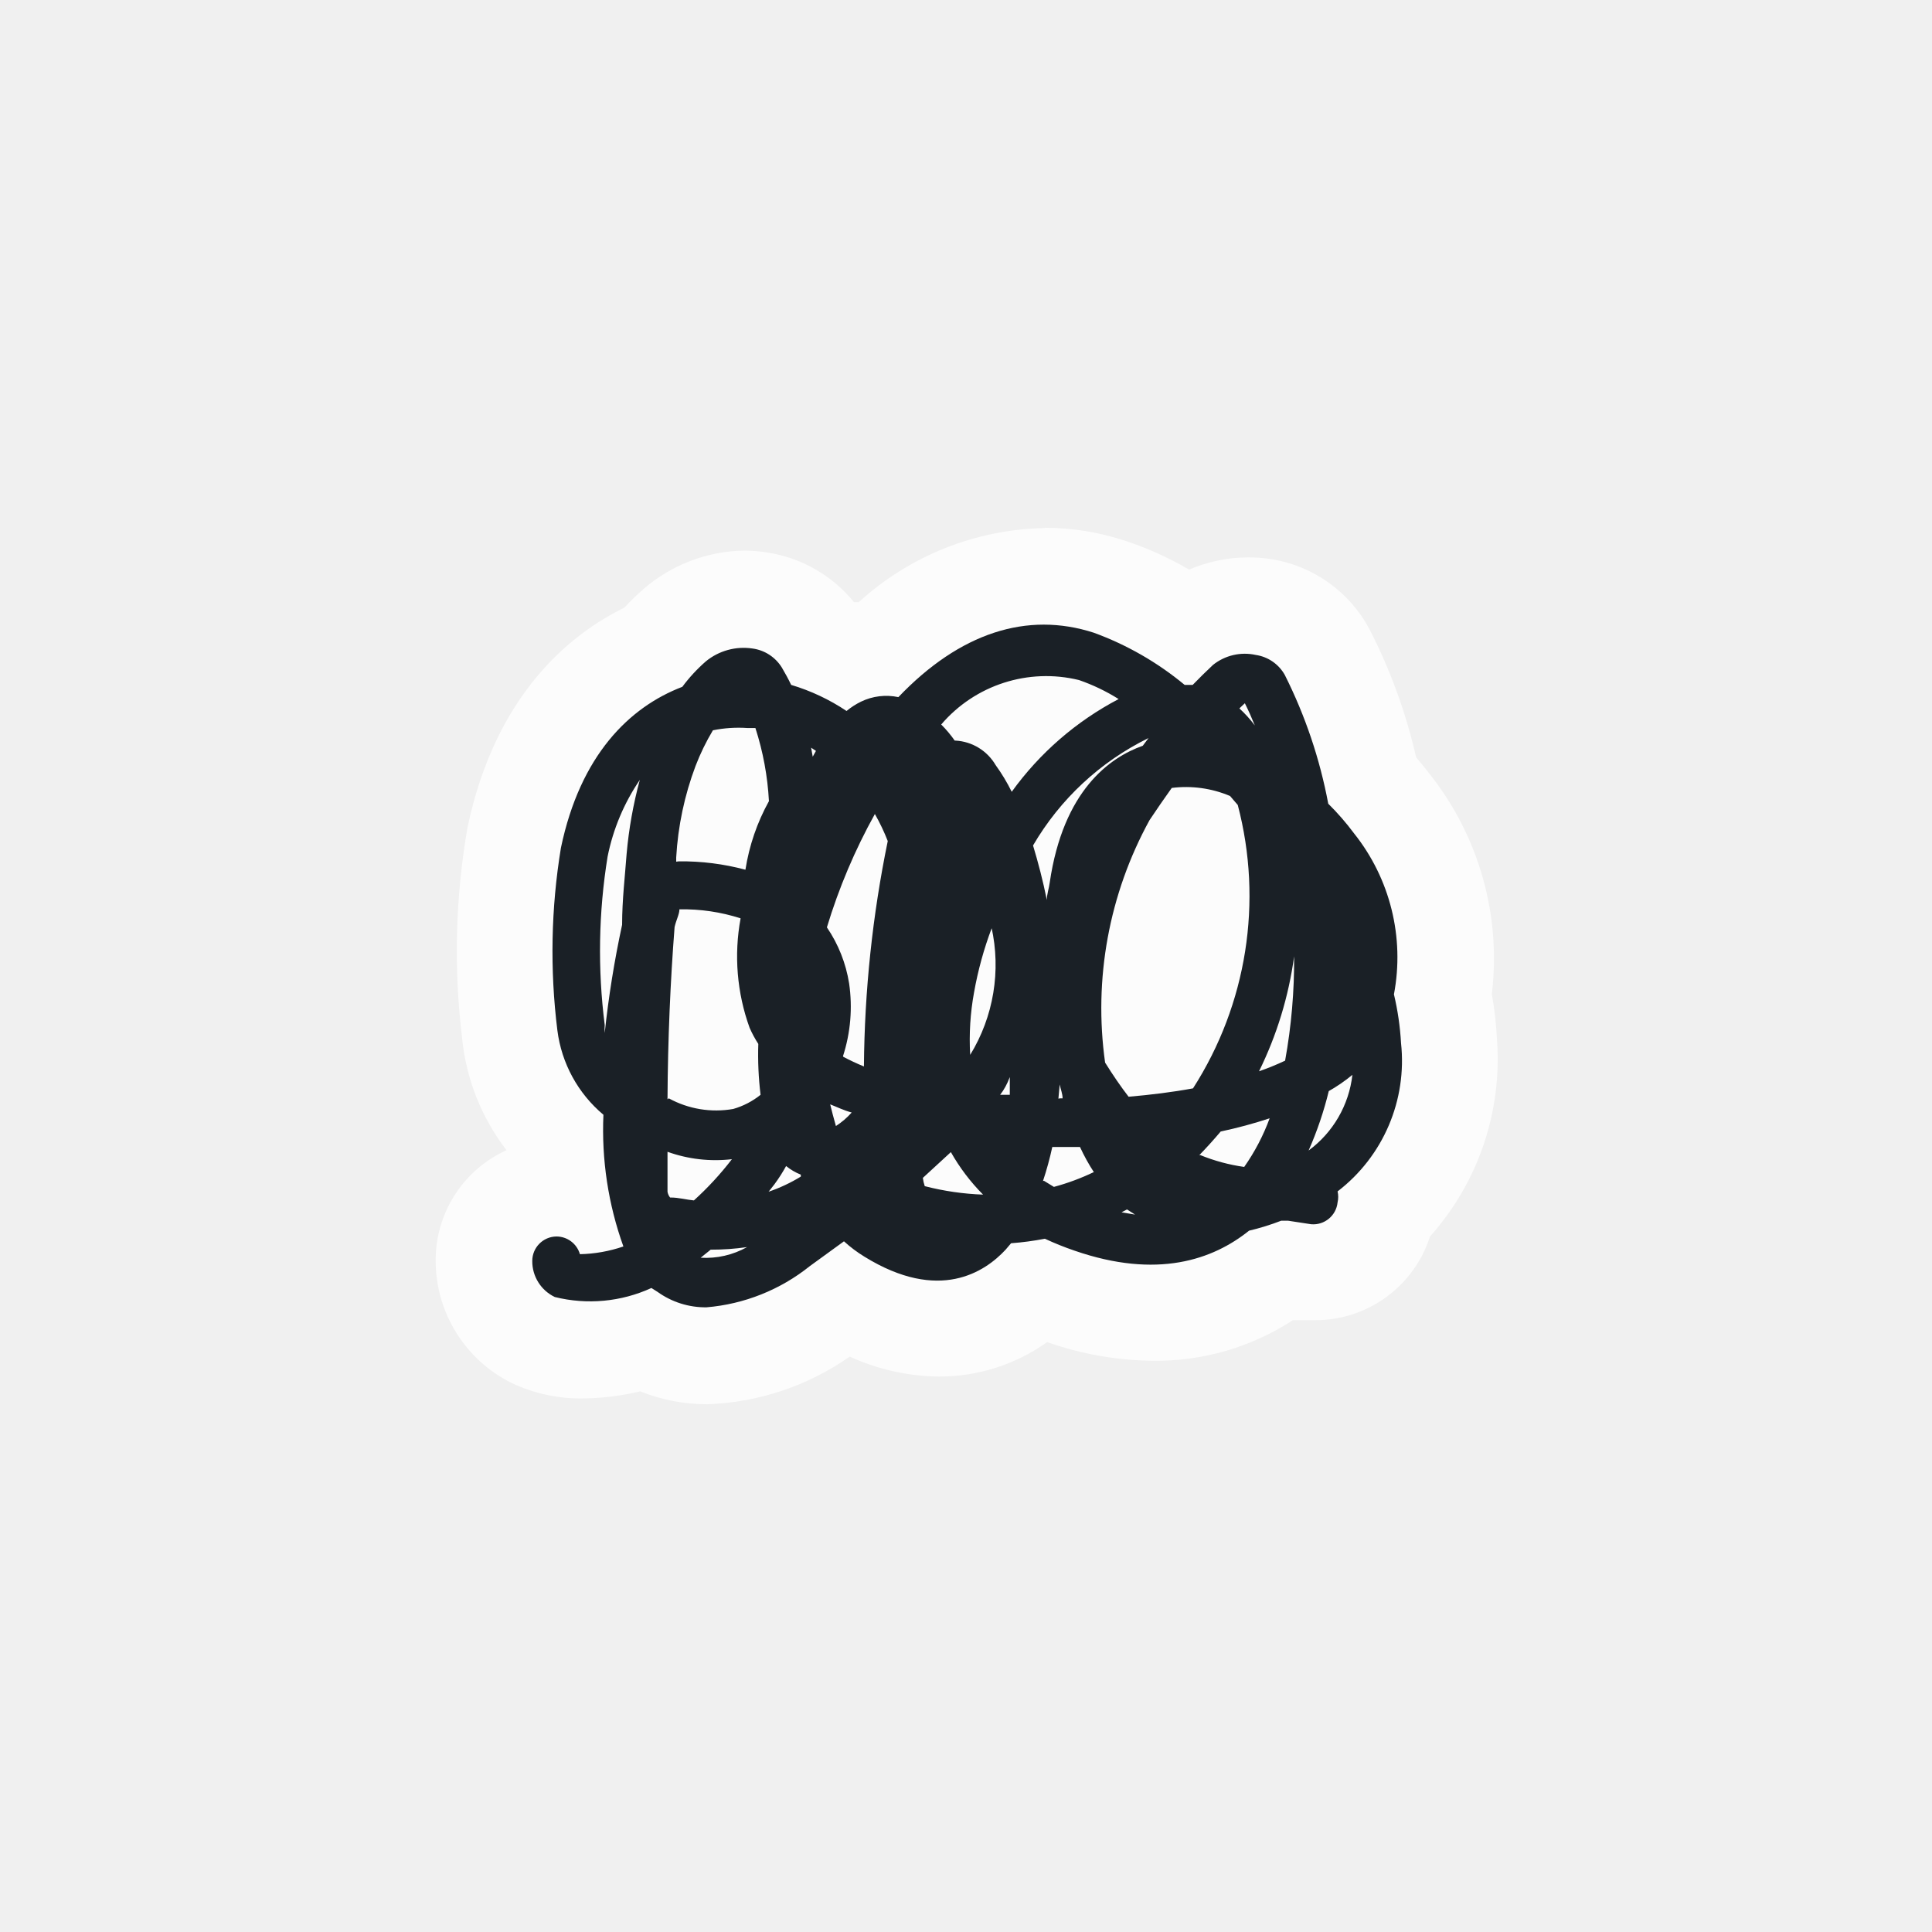
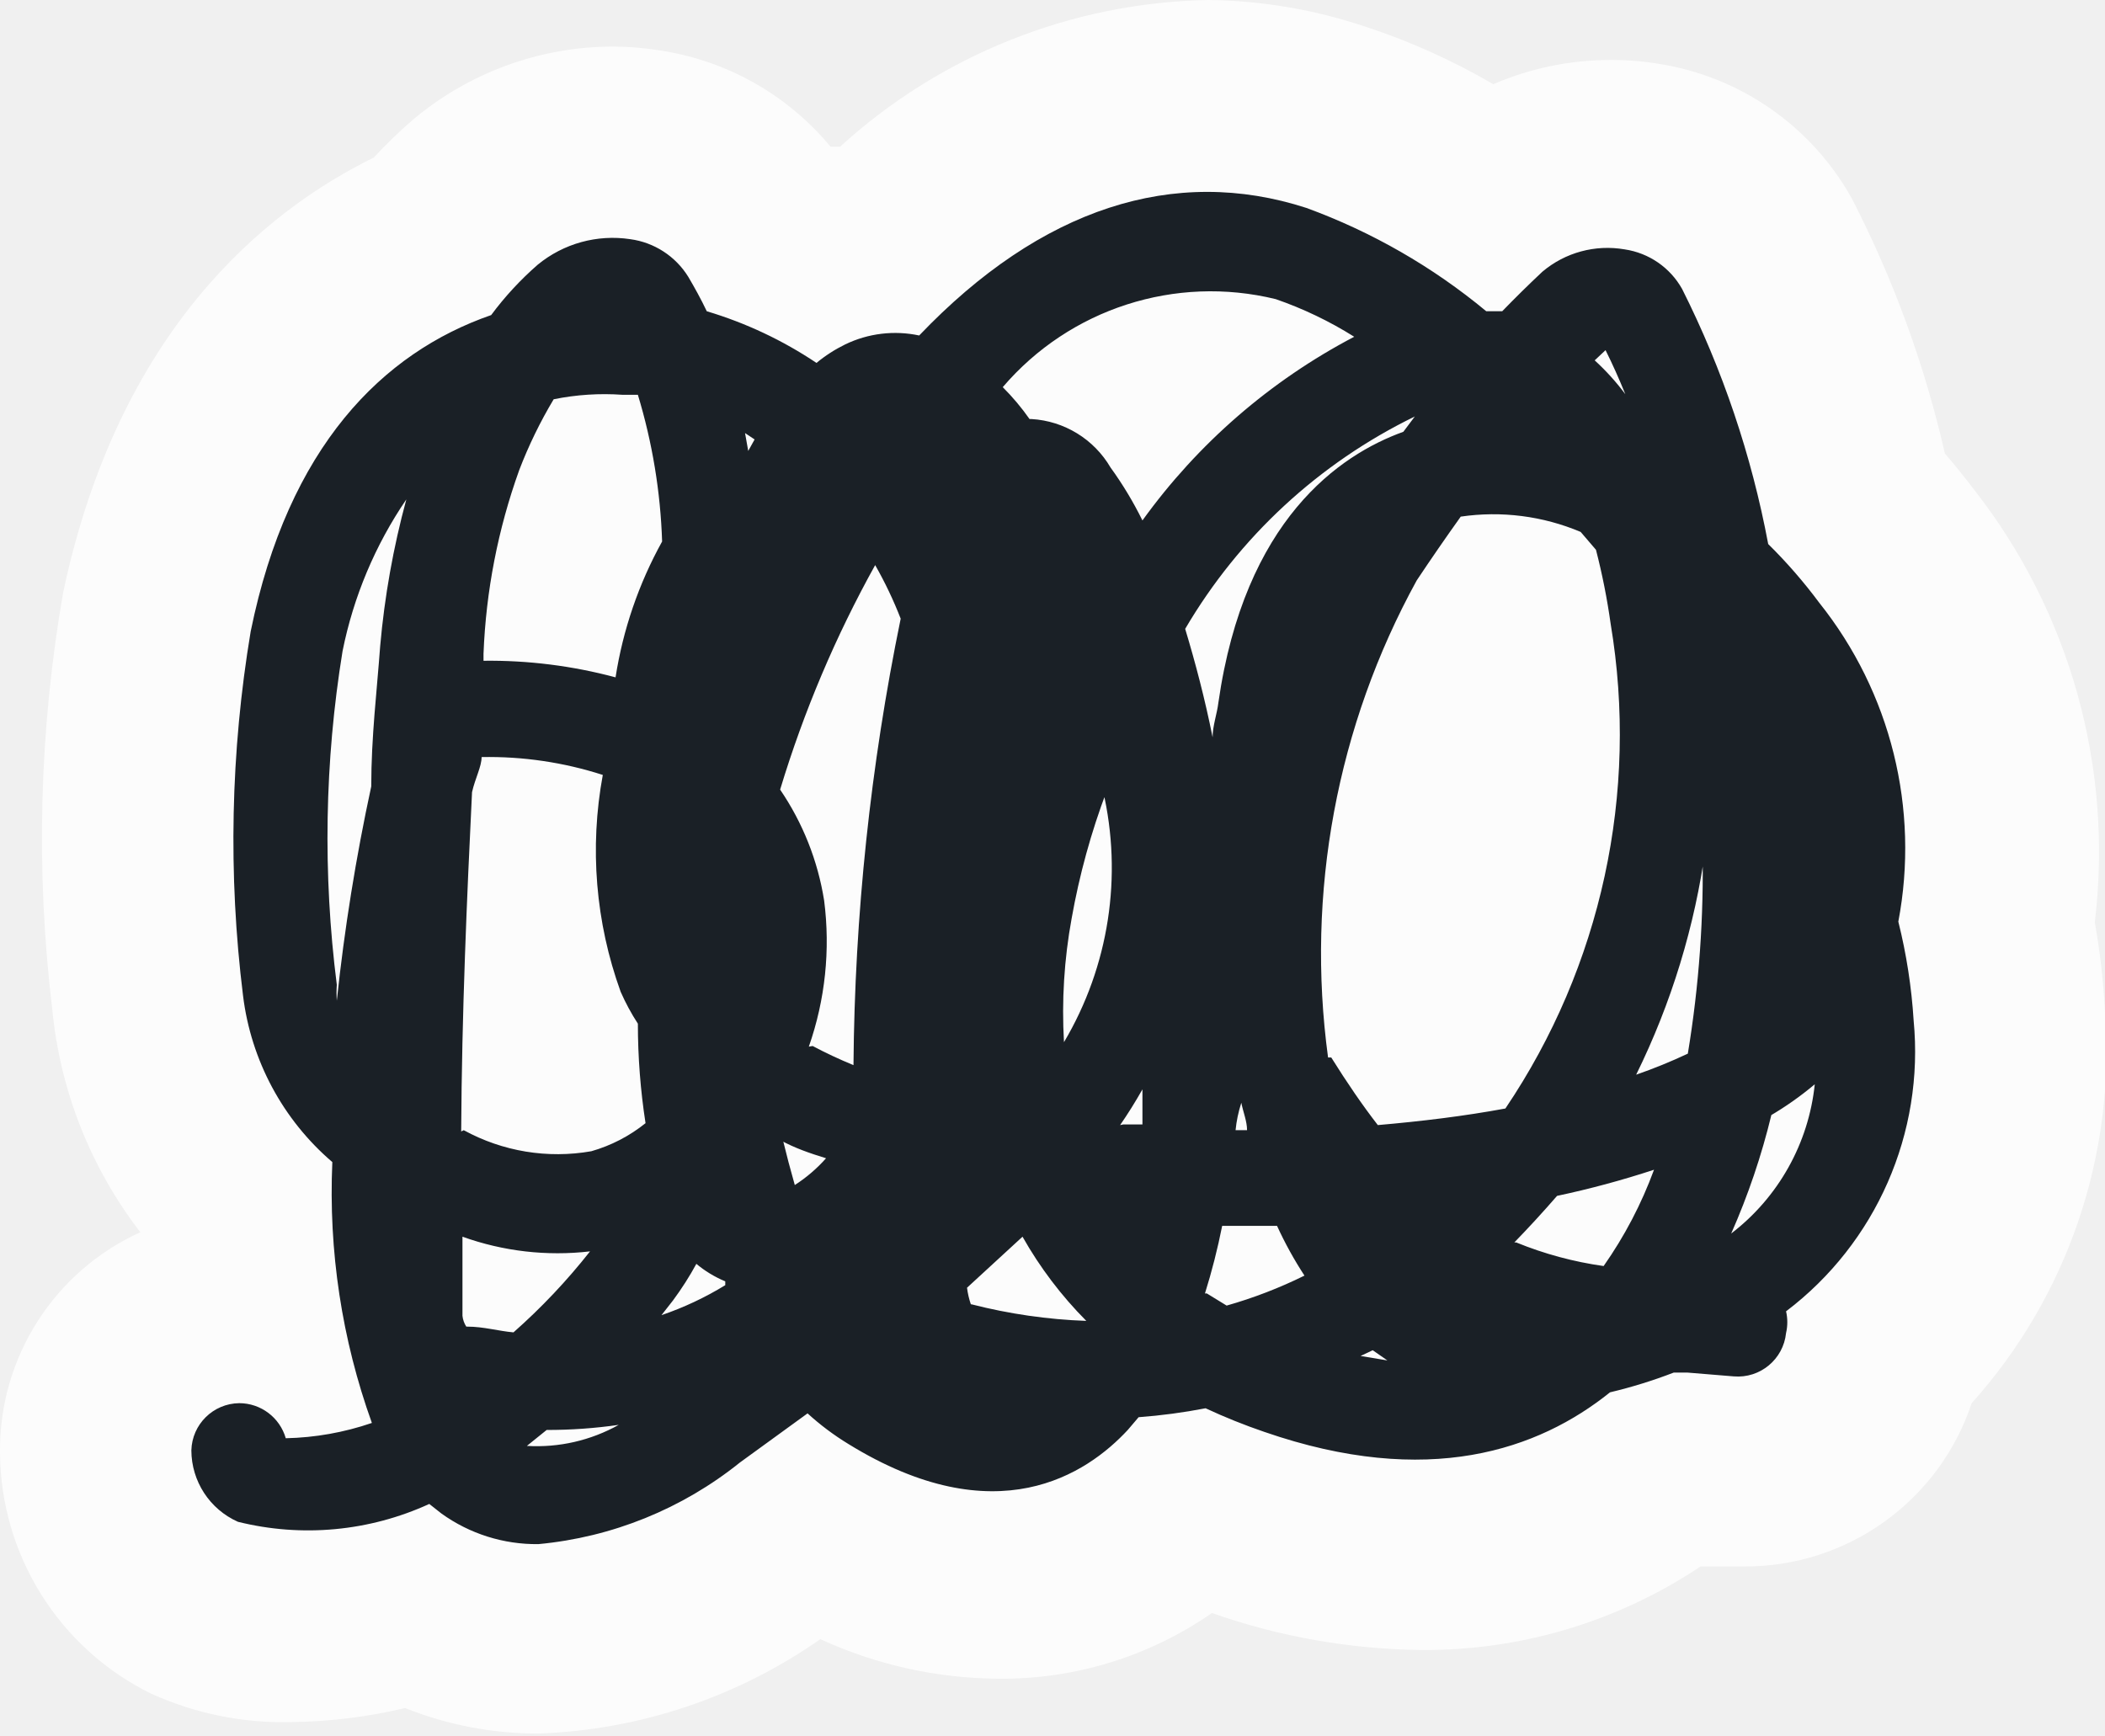
- <svg xmlns="http://www.w3.org/2000/svg" viewBox="0 0 60 60">
+ <svg xmlns="http://www.w3.org/2000/svg" viewBox="0 0 33 27.21">
  <defs>
    <style>.a{opacity:0.8;}.b{fill:#fff;}.c{fill:#1a2026;}</style>
  </defs>
  <g class="a">
-     <path class="b" d="M21.94,42.1A4,4,0,0,1,20,41.62a7.23,7.23,0,0,1-1.92.3,3.46,3.46,0,0,1-1.54-.33A2.72,2.72,0,0,1,15,39.15a2.26,2.26,0,0,1,2.24-2.28h.11a15.53,15.53,0,0,1-.13-1.67,5.41,5.41,0,0,1-1.4-3.1A21.1,21.1,0,0,1,16,26c.77-3.73,2.88-5.27,4.31-5.9a6.35,6.35,0,0,1,.67-.68,3.36,3.36,0,0,1,2.16-.79,3.14,3.14,0,0,1,.51,0A2.78,2.78,0,0,1,25.56,20l.06.09q.34.14.68.3a3.32,3.32,0,0,1,1-.23,7.58,7.58,0,0,1,5.12-2.23,6.48,6.48,0,0,1,2,.33,9.76,9.76,0,0,1,2.4,1.22,3.08,3.08,0,0,1,1.87-.62,3,3,0,0,1,.52,0,2.72,2.72,0,0,1,2,1.39,16,16,0,0,1,1.4,4,9.52,9.52,0,0,1,.63.76,7.69,7.69,0,0,1,1.56,5.91A9.89,9.89,0,0,1,45,32.34a6.66,6.66,0,0,1-1.93,5.29,2.25,2.25,0,0,1-2.23,1.85h-.19L40,39.42l-.53.17a6.19,6.19,0,0,1-3.72,1.18,8.79,8.79,0,0,1-2.87-.52L32.29,40l-.14,0a4.34,4.34,0,0,1-3,1.22,5.73,5.73,0,0,1-2.89-.87l-.2.14A7.25,7.25,0,0,1,21.94,42.1ZM37,26.33a10.71,10.71,0,0,0-1.21,6.13l.36,0a9.13,9.13,0,0,0,1.06-6c0-.11,0-.21-.05-.32Z" />
-     <path class="b" d="M32.44,19.4a5,5,0,0,1,1.55.25,9.55,9.55,0,0,1,2.82,1.62l.25,0q.31-.32.63-.62a1.55,1.55,0,0,1,1-.37l.26,0a1.24,1.24,0,0,1,.9.62,15.11,15.11,0,0,1,1.35,4,8,8,0,0,1,.8.92,6.17,6.17,0,0,1,1.24,5,8.62,8.62,0,0,1,.22,1.51A5.11,5.11,0,0,1,41.54,37a.75.75,0,0,1,0,.34.76.76,0,0,1-.76.69h-.07L40,37.91l-.21,0a7.7,7.7,0,0,1-1,.31,4.72,4.72,0,0,1-3,1.06,7.23,7.23,0,0,1-2.38-.44,9.22,9.22,0,0,1-.92-.37,9.08,9.08,0,0,1-1.05.14l-.17.2a2.86,2.86,0,0,1-2.12,1A4.33,4.33,0,0,1,26.88,39a4.16,4.16,0,0,1-.64-.48l-1.06.77a5.92,5.92,0,0,1-3.25,1.3,2.55,2.55,0,0,1-1.52-.48L20.23,40a6.81,6.81,0,0,1-2.15.45,2,2,0,0,1-.88-.17,1.23,1.23,0,0,1-.7-1.12.76.76,0,0,1,.75-.76h0a.76.76,0,0,1,.73.55h.1a5.22,5.22,0,0,0,1.25-.25,10.69,10.69,0,0,1-.62-4.09A4.09,4.09,0,0,1,17.31,32a19.84,19.84,0,0,1,.11-5.67c.6-2.87,2.12-4.37,3.77-5a5,5,0,0,1,.73-.79,1.86,1.86,0,0,1,1.18-.43l.27,0a1.27,1.27,0,0,1,.91.59c.1.17.2.35.29.54a6.36,6.36,0,0,1,1.72.81,2.28,2.28,0,0,1,.45-.29,1.83,1.83,0,0,1,.79-.18,1.8,1.8,0,0,1,.37,0l0,0a6.36,6.36,0,0,1,4.52-2.24M29.65,23h0a1.54,1.54,0,0,1,1.24.76,5.74,5.74,0,0,1,.5.83,9.56,9.56,0,0,1,3.32-2.88,6,6,0,0,0-1.23-.59,3.35,3.35,0,0,0-1-.17,4.85,4.85,0,0,0-3.23,1.55,3.74,3.74,0,0,1,.42.5M39,22.58q-.15-.37-.31-.69l-.17.15a3.81,3.81,0,0,1,.48.53M21,26.76h0a7.64,7.64,0,0,1,2.07.26,6.44,6.44,0,0,1,.73-2.13v0a8.92,8.92,0,0,0-.42-2.27l-.24,0H23a3.83,3.83,0,0,0-.81.08,7.1,7.1,0,0,0-.54,1.11A9.6,9.6,0,0,0,21,26.63v.13m14.63-3.83a8.47,8.47,0,0,0-3.59,3.33c.16.53.31,1.1.43,1.7,0-.18.06-.37.09-.54.42-2.87,1.87-3.89,2.89-4.25l.18-.24m-10.42.54.1-.18-.15-.09.05.28m-5.38.76a6.48,6.48,0,0,0-1,2.38,18.25,18.25,0,0,0-.09,5.23,1.9,1.9,0,0,0,0,.25,31.69,31.69,0,0,1,.54-3.36c0-.78.09-1.51.14-2.2a13.2,13.2,0,0,1,.34-2.3M35,34c.69-.06,1.35-.14,2-.26a10.49,10.49,0,0,0,1.65-7.6A10.39,10.39,0,0,0,38.44,25l-.24-.28a3.86,3.86,0,0,0-1.39-.28,2.65,2.65,0,0,0-.42,0q-.35.49-.69,1A12.14,12.14,0,0,0,34.32,33c.25.4.49.75.73,1.06m-8.22-.93a36.2,36.2,0,0,1,.74-7,6.29,6.29,0,0,0-.4-.84,17.94,17.94,0,0,0-1.49,3.52,4.28,4.28,0,0,1,.69,1.74,5,5,0,0,1-.2,2.32q.3.16.64.3m-4.59,1.42a1.89,1.89,0,0,0,.49-.06,2.41,2.41,0,0,0,.85-.44,10.24,10.24,0,0,1-.07-1.58,3.5,3.5,0,0,1-.27-.5,6.51,6.51,0,0,1-.28-3.4,5.83,5.83,0,0,0-1.9-.28c0,.15-.1.33-.15.55-.09,1.64-.17,3.45-.19,5.31a3.58,3.58,0,0,0,1.52.39m7.88-1.81a5.36,5.36,0,0,0,.67-3.93,11.19,11.19,0,0,0-.55,2,8.15,8.15,0,0,0-.12,1.94m10.07-3a11.63,11.63,0,0,1-1.09,3.57,8.32,8.32,0,0,0,.81-.33,17.46,17.46,0,0,0,.28-3.24M41.67,31l0-.15,0-.12c0,.09,0,.18,0,.26M42,33.38a5.07,5.07,0,0,1-.71.52,11,11,0,0,1-.63,1.86A3.39,3.39,0,0,0,42,33.38M31.4,33.5q-.16.27-.34.53l.3,0c0-.18,0-.37,0-.55m1.6.61c0-.14-.06-.28-.09-.43,0,.14,0,.28,0,.43H33M25.93,35a2.37,2.37,0,0,0,.49-.42c-.23-.09-.46-.19-.67-.29q.09.37.19.72m13.47-.26a14.48,14.48,0,0,1-1.52.41q-.31.38-.65.73a5.72,5.72,0,0,0,1.37.37,6.57,6.57,0,0,0,.79-1.51m-6.33.9h-.41a10.26,10.26,0,0,1-.27,1l.31.19a7.17,7.17,0,0,0,1.24-.46,6,6,0,0,1-.43-.78h-.44M21.53,37.28A9.67,9.67,0,0,0,22.73,36a3.59,3.59,0,0,1-.5,0,4.71,4.71,0,0,1-1.51-.27q0,.62,0,1.24a.39.39,0,0,0,.06.18q.37.06.72.09m9-.17a6.2,6.2,0,0,1-1-1.32l-.87.8a1.3,1.3,0,0,0,.1.26,8.49,8.49,0,0,0,1.8.26M23.86,37a5,5,0,0,0,1-.47l0-.06a1.75,1.75,0,0,1-.45-.29,4.91,4.91,0,0,1-.37.58l-.18.23m11.38.7L35,37.56l-.18.1.42.07m-12,1a7.81,7.81,0,0,1-1.13.08l-.31.25H22a3,3,0,0,0,1.24-.34M32.44,16.4a8.81,8.81,0,0,0-5.77,2.3l-.15,0a4.3,4.3,0,0,0-2.68-1.54,4.6,4.6,0,0,0-.74-.06A4.88,4.88,0,0,0,20,18.28a7.62,7.62,0,0,0-.61.59c-1.71.84-4,2.71-4.87,6.82a22.44,22.44,0,0,0-.17,6.54,6.79,6.79,0,0,0,1.38,3.49,3.75,3.75,0,0,0-2.2,3.45,4.24,4.24,0,0,0,2.36,3.78,5,5,0,0,0,2.21.48,8.09,8.09,0,0,0,1.78-.22,5.61,5.61,0,0,0,2.09.4,8.2,8.2,0,0,0,4.42-1.48,6.79,6.79,0,0,0,2.78.62,5.77,5.77,0,0,0,3.35-1.07,10.21,10.21,0,0,0,3.29.58A7.78,7.78,0,0,0,40.15,41l.05,0,.3,0h.33a3.74,3.74,0,0,0,3.58-2.6,8.26,8.26,0,0,0,2.08-6.12,11.23,11.23,0,0,0-.16-1.41,9.21,9.21,0,0,0-1.89-6.78q-.22-.29-.46-.57a17,17,0,0,0-1.46-4,4.21,4.21,0,0,0-3-2.15,4.52,4.52,0,0,0-.76-.06,4.65,4.65,0,0,0-1.83.38,10.35,10.35,0,0,0-2-.9,8,8,0,0,0-2.48-.4Z" />
+     <path class="b" d="M8.44,25.71a4,4,0,0,1-1.94-.48,7.23,7.23,0,0,1-1.92.3A3.46,3.46,0,0,1,3,25.2,2.72,2.72,0,0,1,1.5,22.75a2.26,2.26,0,0,1,2.24-2.28h.11a15.53,15.53,0,0,1-.13-1.67,5.41,5.41,0,0,1-1.4-3.1A21.1,21.1,0,0,1,2.46,9.6c.77-3.73,2.88-5.27,4.31-5.9A6.35,6.35,0,0,1,7.45,3a3.36,3.36,0,0,1,2.16-.79,3.14,3.14,0,0,1,.51,0,2.78,2.78,0,0,1,1.95,1.29l.06.09q.34.14.68.3a3.32,3.32,0,0,1,1-.23A7.58,7.58,0,0,1,18.94,1.5a6.48,6.48,0,0,1,2,.33A9.76,9.76,0,0,1,23.35,3a3.08,3.08,0,0,1,1.87-.62,3,3,0,0,1,.52,0,2.72,2.72,0,0,1,2,1.39,16,16,0,0,1,1.4,4,9.52,9.52,0,0,1,.63.76,7.69,7.69,0,0,1,1.56,5.91,9.89,9.89,0,0,1,.19,1.45,6.66,6.66,0,0,1-1.93,5.29,2.25,2.25,0,0,1-2.23,1.85h-.19L26.53,23l-.53.17a6.19,6.19,0,0,1-3.72,1.18,8.79,8.79,0,0,1-2.87-.52l-.62-.24-.14,0a4.34,4.34,0,0,1-3,1.22A5.73,5.73,0,0,1,12.75,24l-.2.14A7.25,7.25,0,0,1,8.44,25.71Zm15-15.78a10.71,10.71,0,0,0-1.21,6.13l.36,0a9.13,9.13,0,0,0,1.06-6c0-.11,0-.21-.05-.32Z" />
+     <path class="b" d="M18.94,3a5,5,0,0,1,1.55.25,9.55,9.55,0,0,1,2.82,1.62l.25,0q.31-.32.63-.62a1.55,1.55,0,0,1,1-.37l.26,0a1.24,1.24,0,0,1,.9.62,15.11,15.11,0,0,1,1.35,4,8,8,0,0,1,.8.92,6.17,6.17,0,0,1,1.24,5A8.62,8.62,0,0,1,30,16,5.11,5.11,0,0,1,28,20.56a.75.75,0,0,1,0,.34.76.76,0,0,1-.76.69h-.07l-.73-.06-.21,0a7.7,7.7,0,0,1-1,.31,4.72,4.72,0,0,1-3,1.06,7.23,7.23,0,0,1-2.38-.44,9.22,9.22,0,0,1-.92-.37,9.09,9.09,0,0,1-1.05.14l-.17.2a2.86,2.86,0,0,1-2.12,1,4.33,4.33,0,0,1-2.26-.74,4.16,4.16,0,0,1-.64-.48l-1.06.77a5.92,5.92,0,0,1-3.25,1.3,2.55,2.55,0,0,1-1.52-.48l-.19-.15A6.81,6.81,0,0,1,4.57,24a2,2,0,0,1-.88-.17A1.23,1.23,0,0,1,3,22.74.76.76,0,0,1,3.75,22h0a.76.76,0,0,1,.73.55h.1a5.22,5.22,0,0,0,1.25-.25,10.69,10.69,0,0,1-.62-4.09,4.09,4.09,0,0,1-1.4-2.61A19.84,19.84,0,0,1,3.93,9.9C4.52,7,6,5.53,7.7,4.94a5,5,0,0,1,.73-.79,1.86,1.86,0,0,1,1.18-.42l.27,0a1.27,1.27,0,0,1,.91.59c.1.17.2.35.29.54a6.36,6.36,0,0,1,1.72.81,2.28,2.28,0,0,1,.45-.29A1.83,1.83,0,0,1,14,5.22a1.8,1.8,0,0,1,.37,0l0,0A6.36,6.36,0,0,1,18.94,3M16.15,6.57h0a1.54,1.54,0,0,1,1.24.76,5.73,5.73,0,0,1,.5.83,9.56,9.56,0,0,1,3.32-2.88A6,6,0,0,0,20,4.69a3.35,3.35,0,0,0-1-.17,4.85,4.85,0,0,0-3.23,1.55,3.74,3.74,0,0,1,.42.5m9.32-.38q-.15-.37-.31-.69L25,5.65a3.81,3.81,0,0,1,.48.53M7.54,10.36h0a7.64,7.64,0,0,1,2.07.26,6.44,6.44,0,0,1,.73-2.13v0A8.92,8.92,0,0,0,10,6.19l-.24,0H9.45a3.83,3.83,0,0,0-.81.08,7.1,7.1,0,0,0-.54,1.11,9.61,9.61,0,0,0-.56,2.88v.13M22.17,6.53a8.47,8.47,0,0,0-3.59,3.33c.16.53.31,1.1.43,1.7,0-.18.06-.37.09-.54C19.51,8.15,21,7.13,22,6.77l.18-.24m-10.42.54.1-.18-.15-.09.05.28m-5.38.76a6.48,6.48,0,0,0-1,2.38,18.25,18.25,0,0,0-.09,5.23,1.9,1.9,0,0,0,0,.25,31.69,31.69,0,0,1,.54-3.36c0-.78.09-1.51.14-2.2a13.2,13.2,0,0,1,.34-2.3m15.17,9.81c.69-.06,1.35-.14,2-.26a10.49,10.49,0,0,0,1.65-7.6,10.39,10.39,0,0,0-.23-1.16l-.24-.28a3.86,3.86,0,0,0-1.39-.28,2.65,2.65,0,0,0-.42,0q-.35.49-.69,1a12.14,12.14,0,0,0-1.39,7.45c.25.4.49.75.73,1.06m-8.22-.93a36.2,36.2,0,0,1,.74-7,6.29,6.29,0,0,0-.4-.84,17.94,17.94,0,0,0-1.49,3.52,4.28,4.28,0,0,1,.69,1.74,5,5,0,0,1-.2,2.32q.3.16.64.3M8.74,18.13a1.89,1.89,0,0,0,.49-.06,2.41,2.41,0,0,0,.85-.44A10.24,10.24,0,0,1,10,16.05a3.5,3.5,0,0,1-.27-.5,6.51,6.51,0,0,1-.28-3.4,5.83,5.83,0,0,0-1.9-.28c0,.15-.1.33-.15.55-.09,1.64-.17,3.45-.19,5.31a3.58,3.58,0,0,0,1.52.39m7.88-1.81a5.36,5.36,0,0,0,.67-3.93,11.19,11.19,0,0,0-.55,2,8.15,8.15,0,0,0-.12,1.94m10.07-3a11.63,11.63,0,0,1-1.09,3.57,8.32,8.32,0,0,0,.81-.33,17.46,17.46,0,0,0,.28-3.24m1.48,1.36,0-.15,0-.12c0,.09,0,.18,0,.26M28.45,17a5.07,5.07,0,0,1-.71.52,11,11,0,0,1-.63,1.86A3.39,3.39,0,0,0,28.45,17m-10.55.13q-.16.27-.34.53l.3,0c0-.18,0-.37,0-.55m1.6.61c0-.14-.06-.28-.09-.43,0,.14,0,.28,0,.43h.13m-7.07.87a2.37,2.37,0,0,0,.49-.42c-.23-.09-.46-.19-.67-.29q.09.37.19.72m13.47-.26a14.48,14.48,0,0,1-1.52.41q-.31.38-.65.73a5.72,5.72,0,0,0,1.37.37,6.57,6.57,0,0,0,.79-1.51m-6.33.9h-.41a10.26,10.26,0,0,1-.27,1l.31.19A7.17,7.17,0,0,0,20.45,20a6,6,0,0,1-.43-.78h-.44M8,20.88a9.67,9.67,0,0,0,1.2-1.27,3.59,3.59,0,0,1-.5,0,4.71,4.71,0,0,1-1.51-.27q0,.62,0,1.24a.39.39,0,0,0,.06.18q.37.06.72.09m9-.17a6.2,6.2,0,0,1-1-1.32l-.87.8a1.3,1.3,0,0,0,.1.26,8.49,8.49,0,0,0,1.8.26m-6.66-.08a5,5,0,0,0,1-.47l0-.06a1.75,1.75,0,0,1-.45-.29,4.91,4.91,0,0,1-.37.58l-.18.23m11.38.7-.23-.16-.18.1.42.07m-12,1a7.81,7.81,0,0,1-1.13.08l-.31.25h.2a3,3,0,0,0,1.24-.34M18.94,0a8.81,8.81,0,0,0-5.77,2.3l-.15,0A4.3,4.3,0,0,0,10.34.79,4.6,4.6,0,0,0,9.61.73,4.88,4.88,0,0,0,6.47,1.88a7.59,7.59,0,0,0-.61.59c-1.71.84-4,2.71-4.87,6.82a22.44,22.44,0,0,0-.17,6.54A6.79,6.79,0,0,0,2.2,19.32,3.75,3.75,0,0,0,0,22.77a4.24,4.24,0,0,0,2.36,3.78A5,5,0,0,0,4.57,27a8.09,8.09,0,0,0,1.78-.22,5.61,5.61,0,0,0,2.09.4,8.2,8.2,0,0,0,4.42-1.48,6.79,6.79,0,0,0,2.78.62A5.77,5.77,0,0,0,19,25.29a10.21,10.21,0,0,0,3.29.58,7.78,7.78,0,0,0,4.37-1.31l.05,0,.3,0h.33A3.74,3.74,0,0,0,30.91,22,8.26,8.26,0,0,0,33,15.87a11.23,11.23,0,0,0-.16-1.41,9.21,9.21,0,0,0-1.89-6.78q-.22-.29-.46-.57a17,17,0,0,0-1.46-4A4.21,4.21,0,0,0,26,1a4.52,4.52,0,0,0-.76-.06,4.65,4.65,0,0,0-1.83.38,10.35,10.35,0,0,0-2-.9A8,8,0,0,0,18.94,0Z" />
  </g>
-   <path class="c" d="M21.94,40.6a2.55,2.55,0,0,1-1.52-.48L20.23,40a4.56,4.56,0,0,1-3,.28,1.23,1.23,0,0,1-.7-1.12.76.76,0,0,1,.75-.76h0a.76.76,0,0,1,.73.55,4.46,4.46,0,0,0,1.35-.24,10.69,10.69,0,0,1-.62-4.09A4.09,4.09,0,0,1,17.31,32a19.84,19.84,0,0,1,.11-5.67c.6-2.87,2.12-4.37,3.77-5a5,5,0,0,1,.73-.79,1.85,1.85,0,0,1,1.45-.4,1.27,1.27,0,0,1,.91.59c.1.17.2.35.29.54a6.36,6.36,0,0,1,1.72.81,2.28,2.28,0,0,1,.45-.29,1.8,1.8,0,0,1,1.16-.14l0,0c1.91-2,4-2.67,6.07-2a9.55,9.55,0,0,1,2.82,1.62l.25,0q.31-.32.63-.62A1.58,1.58,0,0,1,39,20.34a1.24,1.24,0,0,1,.9.62,15.1,15.1,0,0,1,1.35,4,7.94,7.94,0,0,1,.8.92,6.17,6.17,0,0,1,1.24,5,8.6,8.6,0,0,1,.22,1.51A5.11,5.11,0,0,1,41.54,37a.75.75,0,0,1,0,.34.76.76,0,0,1-.82.68L40,37.91l-.21,0a7.69,7.69,0,0,1-1,.31c-1.12.9-2.85,1.51-5.42.62a9.24,9.24,0,0,1-.92-.37,9.09,9.09,0,0,1-1.05.14l-.17.2c-.64.69-2.06,1.65-4.38.22a4.16,4.16,0,0,1-.64-.48l-1.06.77A5.92,5.92,0,0,1,21.94,40.6Zm-.18-1.54a2.63,2.63,0,0,0,1.44-.33,7.81,7.81,0,0,1-1.13.08Zm13.07-1.41.42.07L35,37.56Zm-14-.46c.25,0,.49.07.72.09A9.67,9.67,0,0,0,22.73,36a4.41,4.41,0,0,1-2-.23q0,.62,0,1.24A.39.39,0,0,0,20.81,37.19Zm7.9-.35a8.49,8.49,0,0,0,1.8.26,6.2,6.2,0,0,1-1-1.32l-.87.8A1.3,1.3,0,0,0,28.72,36.84Zm-4.31-.64a4.91,4.91,0,0,1-.37.58l-.18.23a5,5,0,0,0,1-.47l0-.06A1.75,1.75,0,0,1,24.41,36.21Zm8,.47.31.19a7.17,7.17,0,0,0,1.24-.46,6,6,0,0,1-.43-.78h-.86A10.24,10.24,0,0,1,32.39,36.68Zm4.85-.8a5.72,5.72,0,0,0,1.37.37,6.56,6.56,0,0,0,.79-1.51,14.47,14.47,0,0,1-1.52.41Q37.58,35.53,37.24,35.88Zm4-2a11,11,0,0,1-.63,1.86A3.39,3.39,0,0,0,42,33.38,5.06,5.06,0,0,1,41.24,33.9Zm-15.5.38q.09.37.19.72a2.36,2.36,0,0,0,.49-.42C26.19,34.48,26,34.38,25.74,34.28Zm-5-.14a3.06,3.06,0,0,0,2,.33,2.41,2.41,0,0,0,.85-.44,10.24,10.24,0,0,1-.07-1.58,3.5,3.5,0,0,1-.27-.5,6.51,6.51,0,0,1-.28-3.4,5.83,5.83,0,0,0-1.9-.28c0,.15-.1.33-.15.55C20.82,30.46,20.74,32.27,20.73,34.14Zm12.15,0H33c0-.14-.06-.28-.09-.43Q32.89,33.91,32.87,34.12ZM31.06,34l.3,0c0-.18,0-.37,0-.55Q31.24,33.77,31.06,34ZM34.32,33c.25.4.49.75.73,1.06.69-.06,1.35-.14,2-.26A11.08,11.08,0,0,0,38.44,25l-.24-.28a3.52,3.52,0,0,0-1.81-.25q-.35.49-.69,1A12.14,12.14,0,0,0,34.32,33Zm5.87-3.3a11.63,11.63,0,0,1-1.09,3.57,8.33,8.33,0,0,0,.81-.33A17.47,17.47,0,0,0,40.19,29.68Zm-14,3.12q.3.16.64.3a36.19,36.19,0,0,1,.74-7,6.31,6.31,0,0,0-.4-.84,17.94,17.94,0,0,0-1.49,3.52,4.28,4.28,0,0,1,.69,1.74A5,5,0,0,1,26.18,32.8Zm4.61-4a11.2,11.2,0,0,0-.55,2,8.15,8.15,0,0,0-.12,1.94A5.36,5.36,0,0,0,30.79,28.79ZM19.87,24.22a6.49,6.49,0,0,0-1,2.38,18.25,18.25,0,0,0-.09,5.23,1.88,1.88,0,0,0,0,.25,31.73,31.73,0,0,1,.54-3.36c0-.78.09-1.51.14-2.2A13.2,13.2,0,0,1,19.87,24.22Zm21.81,6.55c0,.09,0,.18,0,.26l0-.15Zm-9.6-4.52c.16.53.31,1.1.43,1.7,0-.18.07-.37.09-.54.42-2.87,1.87-3.89,2.89-4.25l.18-.24A8.47,8.47,0,0,0,32.08,26.26Zm-11,.5a7.64,7.64,0,0,1,2.07.26,6.44,6.44,0,0,1,.73-2.13v0a8.93,8.93,0,0,0-.42-2.27l-.24,0a4,4,0,0,0-1.08.07,7.12,7.12,0,0,0-.54,1.11A9.61,9.61,0,0,0,21,26.63v.13ZM29.68,23a1.54,1.54,0,0,1,1.24.76,5.74,5.74,0,0,1,.5.83,9.56,9.56,0,0,1,3.32-2.88,6,6,0,0,0-1.23-.59,4.29,4.29,0,0,0-4.28,1.38,3.73,3.73,0,0,1,.42.5Zm-4.49.22.05.28.1-.18ZM38.49,22a3.8,3.8,0,0,1,.48.53q-.15-.37-.31-.69Z" />
+   <path class="c" d="M8.44,24.21a2.55,2.55,0,0,1-1.52-.48l-.19-.15a4.56,4.56,0,0,1-3,.28A1.23,1.23,0,0,1,3,22.74.76.76,0,0,1,3.75,22h0a.76.76,0,0,1,.73.55,4.46,4.46,0,0,0,1.35-.24,10.69,10.69,0,0,1-.62-4.09,4.09,4.09,0,0,1-1.4-2.61A19.84,19.84,0,0,1,3.93,9.9C4.52,7,6,5.53,7.7,4.94a5,5,0,0,1,.73-.79,1.85,1.85,0,0,1,1.45-.4,1.27,1.27,0,0,1,.91.59c.1.17.2.35.29.54a6.36,6.36,0,0,1,1.72.81,2.28,2.28,0,0,1,.45-.29,1.8,1.8,0,0,1,1.16-.14l0,0c1.91-2,4-2.67,6.07-2a9.55,9.55,0,0,1,2.82,1.62l.25,0q.31-.32.63-.62a1.58,1.58,0,0,1,1.29-.35,1.24,1.24,0,0,1,.9.62,15.1,15.1,0,0,1,1.35,4,7.94,7.94,0,0,1,.8.92,6.17,6.17,0,0,1,1.24,5A8.6,8.6,0,0,1,30,16,5.11,5.11,0,0,1,28,20.56a.75.75,0,0,1,0,.34.76.76,0,0,1-.82.68l-.73-.06-.21,0a7.69,7.69,0,0,1-1,.31c-1.12.9-2.85,1.51-5.42.62a9.24,9.24,0,0,1-.92-.37,9.09,9.09,0,0,1-1.05.14l-.17.2c-.64.69-2.06,1.65-4.38.22a4.16,4.16,0,0,1-.64-.48l-1.06.77A5.92,5.92,0,0,1,8.44,24.21Zm-.18-1.54a2.63,2.63,0,0,0,1.44-.33,7.81,7.81,0,0,1-1.13.08Zm13.07-1.41.42.07-.23-.16Zm-14-.46c.25,0,.49.07.72.09a9.67,9.67,0,0,0,1.2-1.27,4.41,4.41,0,0,1-2-.23q0,.62,0,1.24A.39.39,0,0,0,7.31,20.8Zm7.9-.35a8.49,8.49,0,0,0,1.8.26,6.2,6.2,0,0,1-1-1.32l-.87.8A1.3,1.3,0,0,0,15.22,20.45Zm-4.31-.64a4.91,4.91,0,0,1-.37.58l-.18.23a5,5,0,0,0,1-.47l0-.06A1.75,1.75,0,0,1,10.91,19.81Zm8,.47.31.19A7.17,7.17,0,0,0,20.45,20a6,6,0,0,1-.43-.78h-.86A10.24,10.24,0,0,1,18.89,20.28Zm4.85-.8a5.72,5.72,0,0,0,1.37.37,6.56,6.56,0,0,0,.79-1.51,14.47,14.47,0,0,1-1.52.41Q24.08,19.13,23.74,19.48Zm4-2a11,11,0,0,1-.63,1.86A3.39,3.39,0,0,0,28.45,17,5.06,5.06,0,0,1,27.74,17.5Zm-15.5.38q.09.37.19.72a2.36,2.36,0,0,0,.49-.42C12.69,18.08,12.46,18,12.24,17.88Zm-5-.14a3.06,3.06,0,0,0,2,.33,2.41,2.41,0,0,0,.85-.44A10.24,10.24,0,0,1,10,16.05a3.5,3.5,0,0,1-.27-.5,6.51,6.51,0,0,1-.28-3.4,5.83,5.83,0,0,0-1.9-.28c0,.15-.1.33-.15.55C7.32,14.06,7.24,15.88,7.23,17.74Zm12.15,0h.13c0-.14-.06-.28-.09-.43Q19.39,17.51,19.37,17.72Zm-1.81-.09.3,0c0-.18,0-.37,0-.55Q17.74,17.38,17.56,17.64Zm3.26-1.05c.25.4.49.75.73,1.06.69-.06,1.35-.14,2-.26a10.49,10.49,0,0,0,1.65-7.6,10.39,10.39,0,0,0-.23-1.16l-.24-.28A3.52,3.52,0,0,0,22.9,8.1q-.35.49-.69,1A12.14,12.14,0,0,0,20.82,16.58Zm5.87-3.3a11.63,11.63,0,0,1-1.09,3.57,8.33,8.33,0,0,0,.81-.33A17.47,17.47,0,0,0,26.69,13.29Zm-14,3.12q.3.16.64.3a36.19,36.19,0,0,1,.74-7,6.31,6.31,0,0,0-.4-.84,17.94,17.94,0,0,0-1.49,3.52,4.28,4.28,0,0,1,.69,1.74A5,5,0,0,1,12.68,16.41Zm4.61-4a11.2,11.2,0,0,0-.55,2,8.15,8.15,0,0,0-.12,1.94A5.36,5.36,0,0,0,17.29,12.39ZM6.37,7.83a6.49,6.49,0,0,0-1,2.38,18.25,18.25,0,0,0-.09,5.23,1.88,1.88,0,0,0,0,.25,31.73,31.73,0,0,1,.54-3.36c0-.78.09-1.51.14-2.2A13.2,13.2,0,0,1,6.37,7.83Zm21.81,6.55c0,.09,0,.18,0,.26l0-.15Zm-9.6-4.52c.16.53.31,1.1.43,1.7,0-.18.07-.37.09-.54C19.51,8.15,21,7.13,22,6.77l.18-.24A8.47,8.47,0,0,0,18.58,9.86Zm-11,.5a7.64,7.64,0,0,1,2.07.26,6.44,6.44,0,0,1,.73-2.13v0A8.93,8.93,0,0,0,10,6.19l-.24,0a4,4,0,0,0-1.08.07,7.12,7.12,0,0,0-.54,1.11,9.61,9.61,0,0,0-.56,2.88v.13Zm8.59-3.79a1.54,1.54,0,0,1,1.24.76,5.74,5.74,0,0,1,.5.83,9.56,9.56,0,0,1,3.32-2.88A6,6,0,0,0,20,4.69a4.29,4.29,0,0,0-4.28,1.38,3.73,3.73,0,0,1,.42.5Zm-4.49.22.05.28.1-.18ZM25,5.65a3.8,3.8,0,0,1,.48.53q-.15-.37-.31-.69Z" />
</svg>
